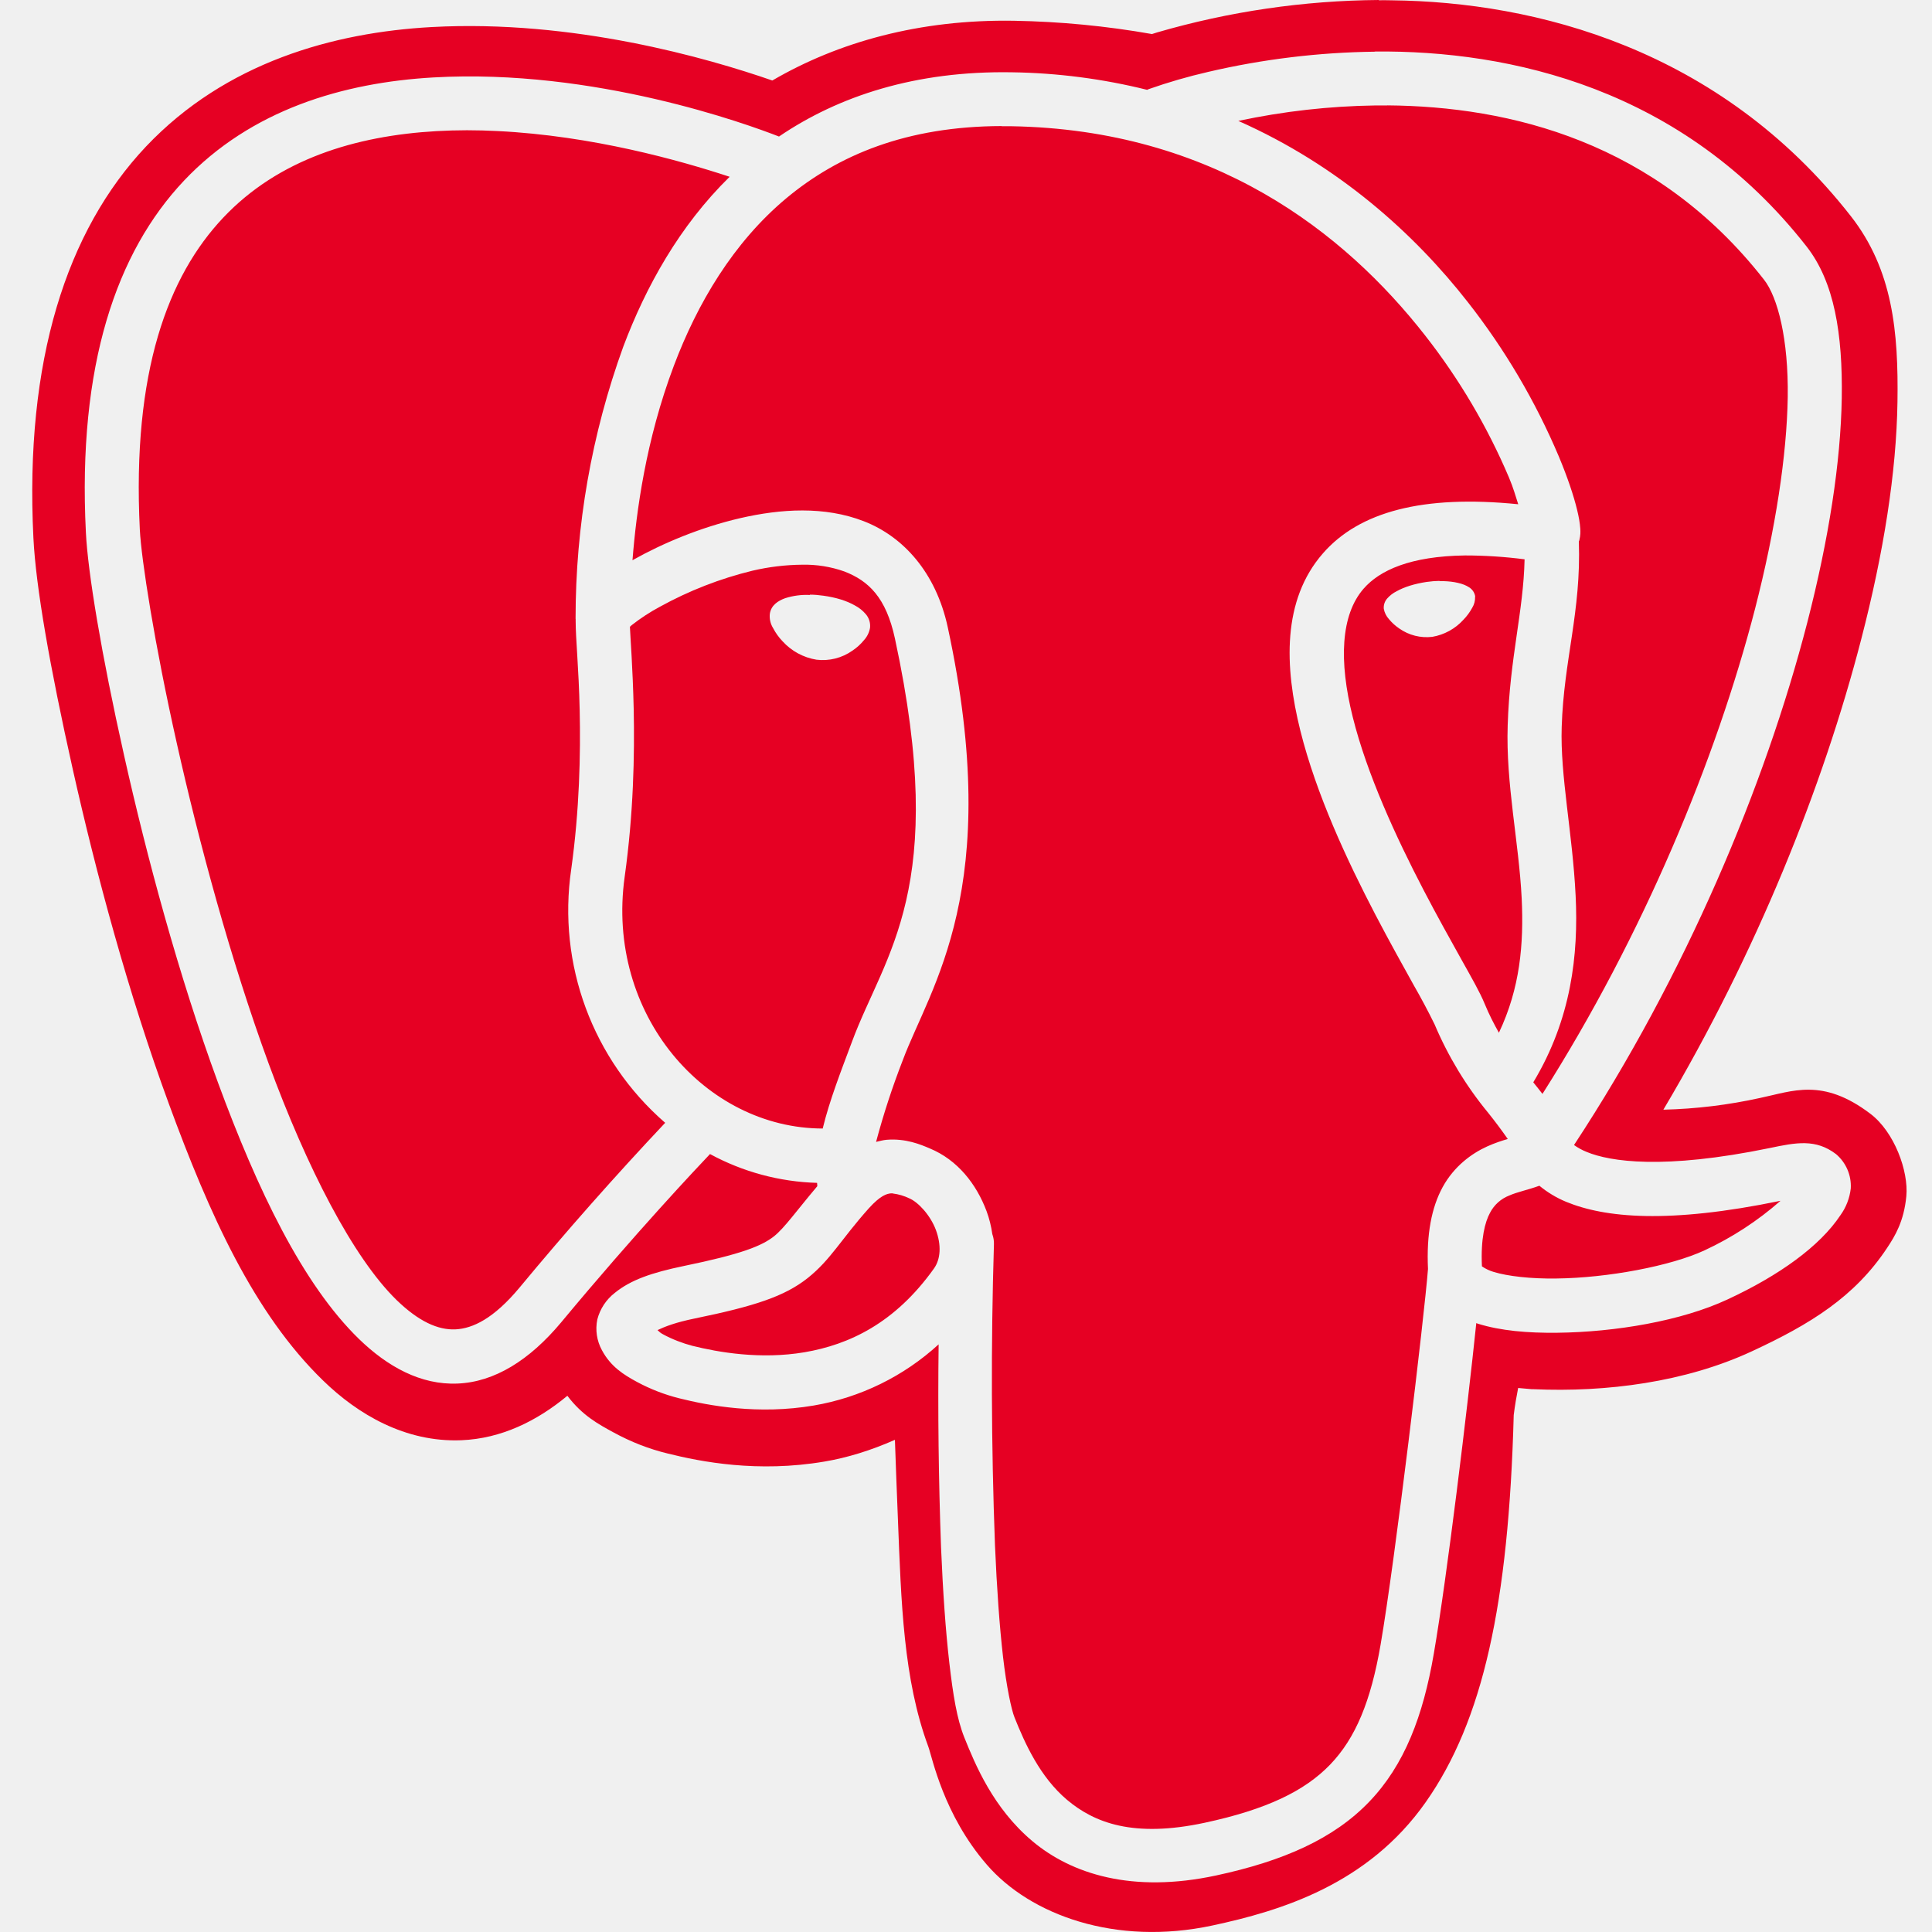
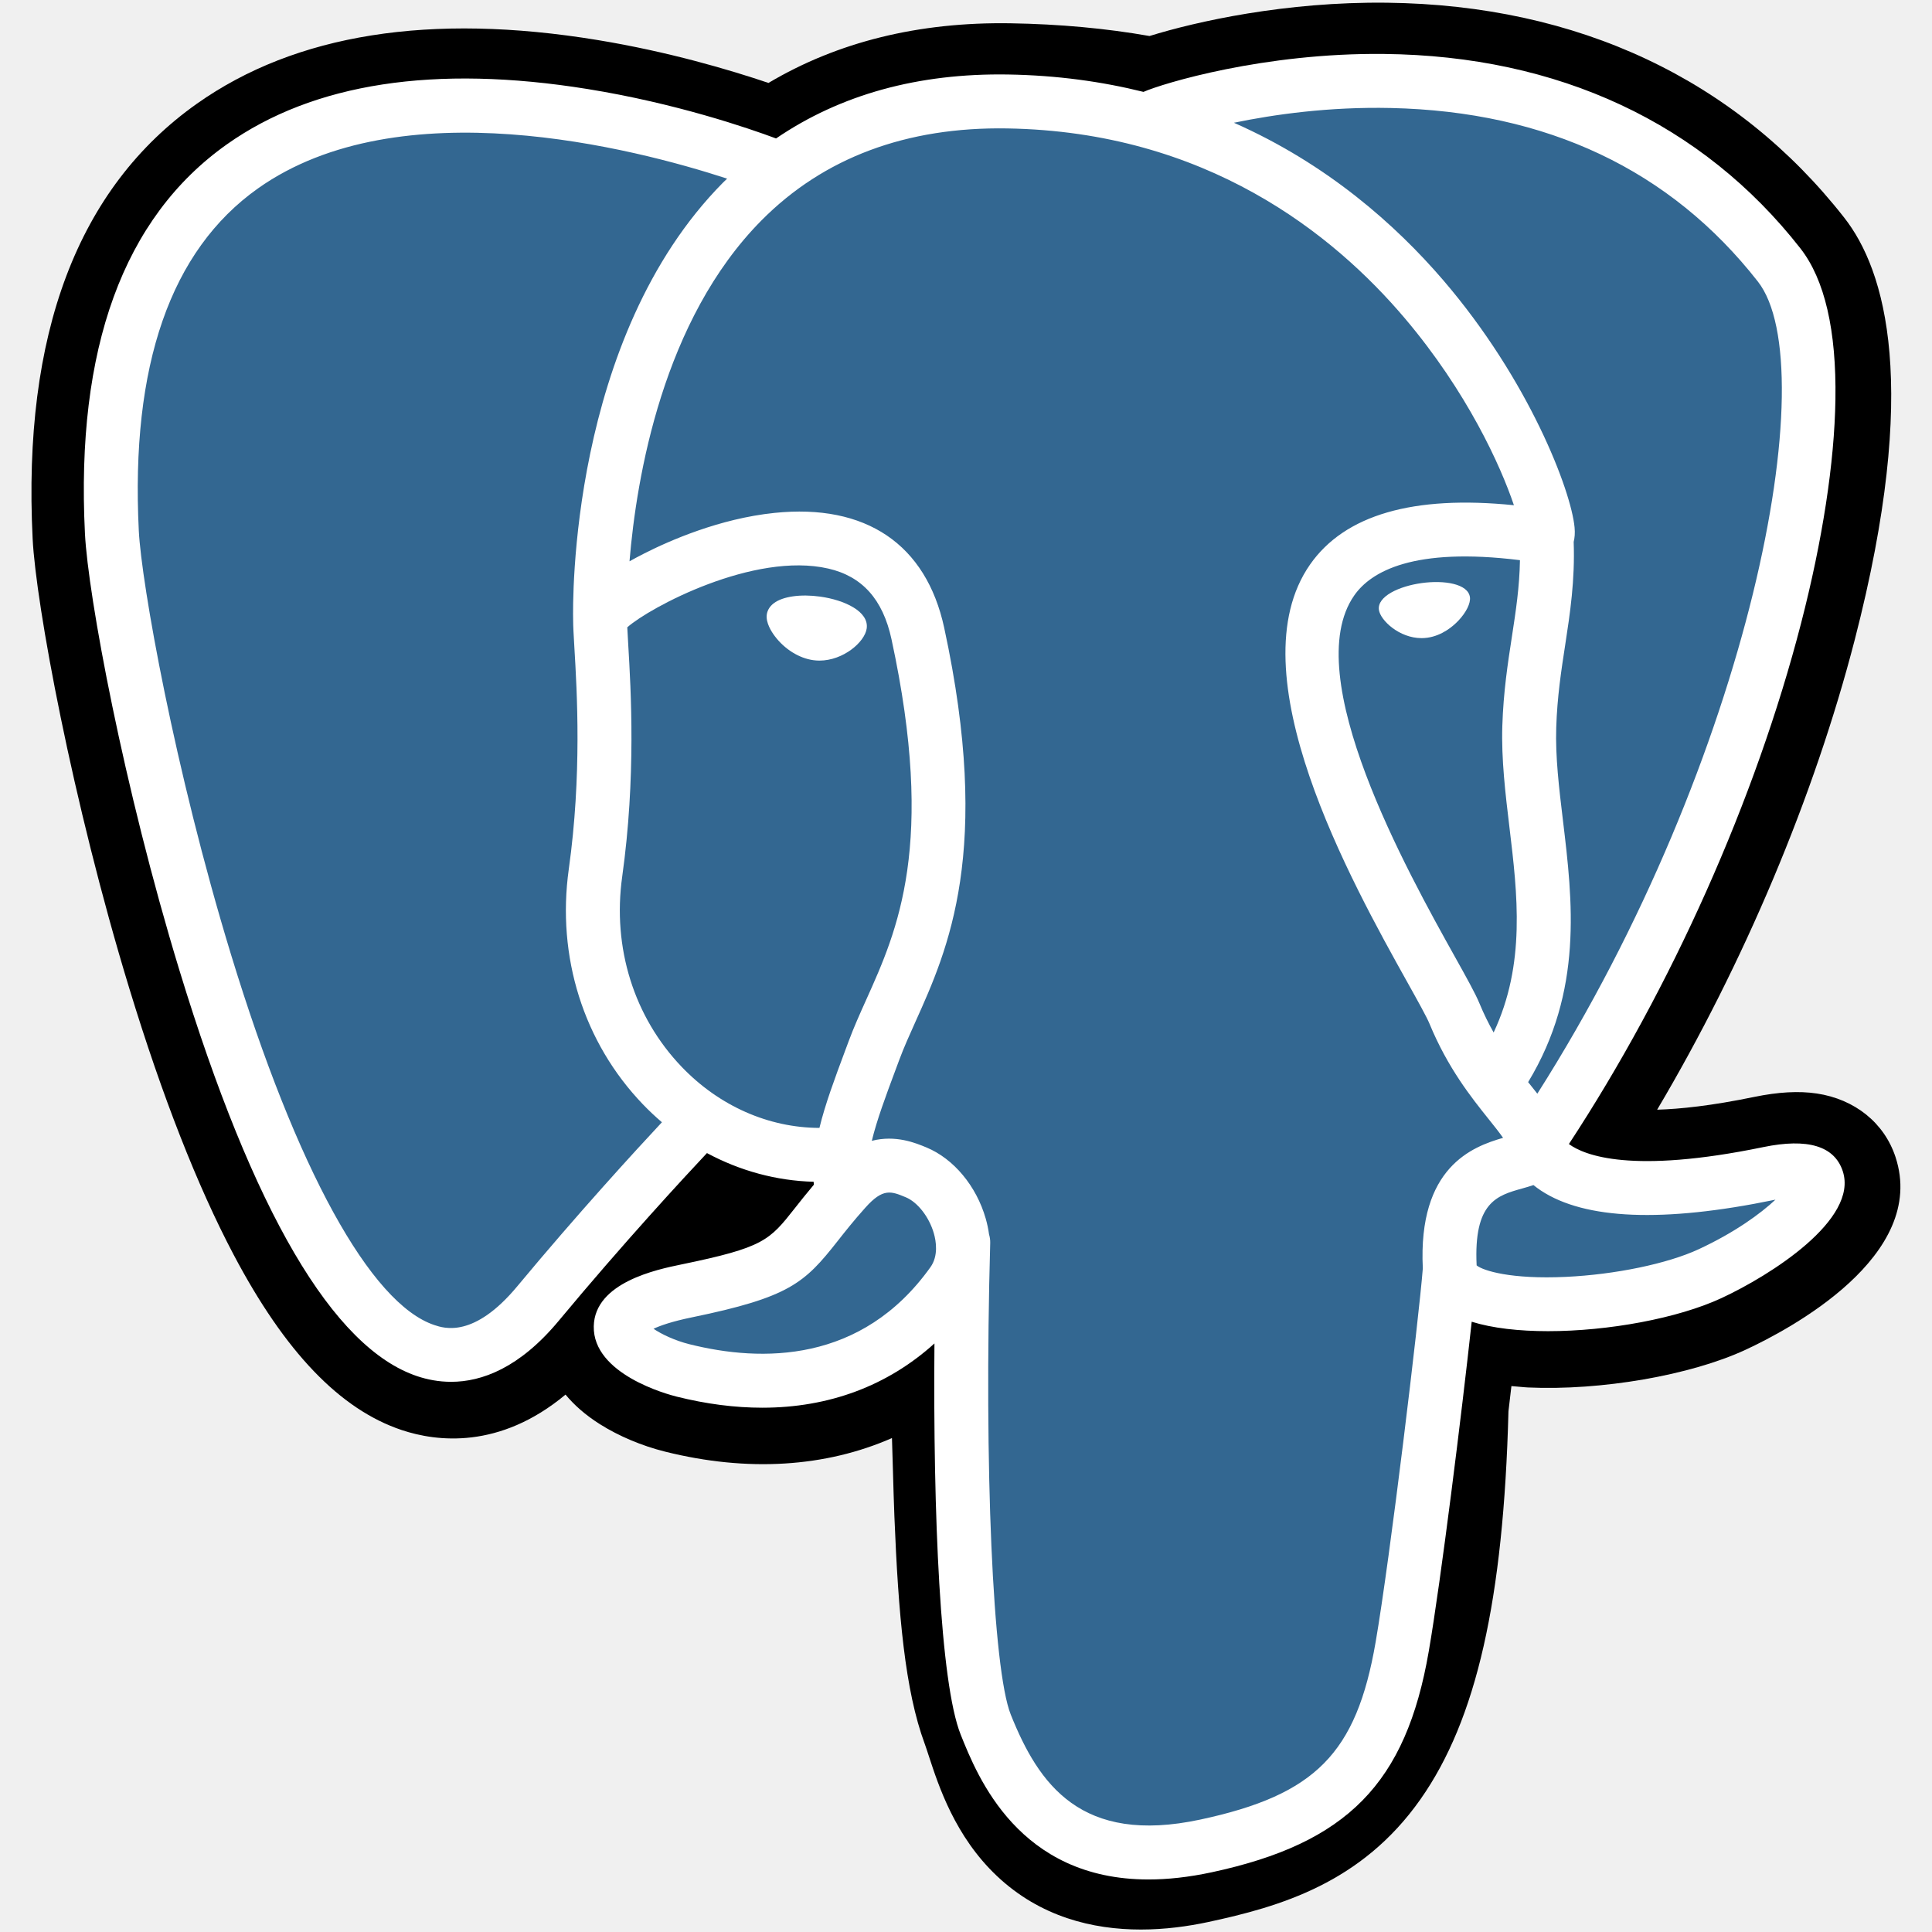
- <svg xmlns="http://www.w3.org/2000/svg" fill="#e60023" width="800px" height="800px" viewBox="0 0 24 24" role="img">
-   <path d="M17.128 0a10.134 10.134 0 0 0-2.755.403l-.063.02A10.922 10.922 0 0 0 12.6.258C11.422.238 10.41.524 9.594 1 8.79.721 7.122.24 5.364.336 4.14.403 2.804.775 1.814 1.82.827 2.865.305 4.482.415 6.682c.03.607.203 1.597.49 2.879s.69 2.783 1.193 4.152c.503 1.37 1.054 2.6 1.915 3.436.43.419 1.022.771 1.72.742.49-.02.933-.235 1.315-.552.186.245.385.352.566.451.228.125.45.21.68.266.413.103 1.12.241 1.948.1.282-.047.579-.139.875-.27.011.33.024.653.037.98.041 1.036.067 1.993.378 2.832.05.137.187.843.727 1.466.54.624 1.598 1.013 2.803.755.85-.182 1.931-.51 2.649-1.532.71-1.01 1.03-2.459 1.093-4.809.016-.127.035-.235.055-.336l.169.015h.02c.907.041 1.891-.088 2.713-.47.728-.337 1.279-.678 1.68-1.283.1-.15.21-.331.24-.643s-.149-.8-.446-1.025c-.595-.452-.969-.28-1.37-.197a6.27 6.27 0 0 1-1.202.146c1.156-1.947 1.985-4.015 2.458-5.845.28-1.08.437-2.076.45-2.947.013-.871-.058-1.642-.58-2.309C21.36.6 19.067.024 17.293.004c-.055-.001-.11-.002-.165-.001zm-.047.64c1.678-.016 3.822.455 5.361 2.422.346.442.449 1.088.437 1.884-.013.795-.16 1.747-.429 2.79-.522 2.02-1.508 4.375-2.897 6.488a.756.756 0 0 0 .158.086c.29.12.951.223 2.27-.048.332-.07.575-.117.827.075a.52.52 0 0 1 .183.425.704.704 0 0 1-.13.336c-.255.383-.758.746-1.403 1.045-.571.266-1.39.405-2.116.413-.364.004-.7-.024-.985-.113l-.018-.007c-.11 1.06-.363 3.153-.528 4.108-.132.77-.363 1.382-.804 1.84-.44.458-1.063.734-1.901.914-1.038.223-1.795-.017-2.283-.428-.487-.41-.71-.954-.844-1.287-.092-.23-.14-.528-.186-.926-.046-.398-.08-.885-.103-1.434a51.426 51.426 0 0 1-.03-2.523 3.061 3.061 0 0 1-1.552.76c-.689.117-1.304.002-1.671-.09a2.276 2.276 0 0 1-.52-.201c-.17-.091-.332-.194-.44-.397a.56.56 0 0 1-.057-.381.61.61 0 0 1 .218-.331c.198-.161.46-.251.855-.333.719-.148.97-.249 1.123-.37.13-.104.277-.314.537-.622a1.16 1.16 0 0 1-.003-.041 2.96 2.96 0 0 1-1.33-.358c-.15.158-.916.968-1.85 2.092-.393.47-.827.74-1.285.759-.458.02-.872-.211-1.224-.552-.703-.683-1.264-1.858-1.753-3.186-.488-1.328-.885-2.807-1.167-4.067-.283-1.26-.45-2.276-.474-2.766-.105-2.082.382-3.485 1.217-4.37.836-.885 1.982-1.22 3.099-1.284 2.005-.115 3.909.584 4.294.734.742-.504 1.698-.818 2.892-.798a7.39 7.39 0 0 1 1.681.218l.02-.009a6.854 6.854 0 0 1 .739-.214A9.626 9.626 0 0 1 17.08.642zm.152.67h-.146a8.74 8.74 0 0 0-1.704.192c1.246.552 2.187 1.402 2.85 2.25a8.44 8.44 0 0 1 1.132 1.92c.11.264.184.487.226.66.021.087.035.16.04.236.002.038.004.077-.012.144 0 .003-.005.01-.006.013.03.876-.187 1.47-.213 2.306-.02.606.135 1.318.173 2.095.036.73-.052 1.532-.526 2.319.04.048.076.096.114.144 1.254-1.975 2.158-4.16 2.64-6.023.258-1.003.395-1.912.407-2.632.01-.72-.124-1.242-.295-1.46-1.342-1.716-3.158-2.153-4.68-2.165zm-4.79.256c-1.182.003-2.03.36-2.673.895-.663.553-1.108 1.31-1.4 2.085-.347.92-.466 1.81-.513 2.414l.013-.008c.357-.2.826-.4 1.328-.516.502-.115 1.043-.151 1.533.039s.895.637 1.042 1.315c.704 3.257-.219 4.468-.559 5.382a9.61 9.61 0 0 0-.331 1.013c.043-.01.086-.022.129-.026.24-.02.428.06.54.108.342.142.577.44.704.78.033.089.057.185.071.284a.336.336 0 0 1 .02.127 55.14 55.14 0 0 0 .013 3.738c.023.538.057 1.012.1 1.386.043.373.104.657.143.753.128.32.315.739.653 1.024.338.284.823.474 1.709.284.768-.165 1.242-.394 1.559-.723.316-.329.505-.787.626-1.488.181-1.05.545-4.095.589-4.668-.02-.432.044-.764.182-1.017.142-.26.362-.419.552-.505.095-.043.184-.072.257-.093a5.956 5.956 0 0 0-.243-.325 4.456 4.456 0 0 1-.666-1.099 8.296 8.296 0 0 0-.257-.483c-.133-.24-.301-.54-.477-.877-.352-.675-.735-1.493-.934-2.29-.198-.796-.227-1.62.281-2.201.45-.516 1.24-.73 2.426-.61-.035-.105-.056-.192-.115-.332a7.817 7.817 0 0 0-1.041-1.764c-1.005-1.285-2.632-2.559-5.146-2.6h-.115zm-6.642.052c-.127 0-.254.004-.38.011-1.01.058-1.965.351-2.648 1.075-.684.724-1.134 1.911-1.036 3.876.019.372.181 1.414.459 2.652.277 1.238.67 2.695 1.142 3.982.473 1.287 1.046 2.407 1.59 2.937.274.265.512.372.728.363.217-.01.478-.135.797-.518a43.244 43.244 0 0 1 1.81-2.048 3.497 3.497 0 0 1-1.167-3.15c.103-.739.117-1.43.105-1.976-.012-.532-.05-.886-.05-1.107a.336.336 0 0 1 0-.019v-.005l-.001-.006v-.001a9.893 9.893 0 0 1 .592-3.376c.28-.744.697-1.5 1.322-2.112-.614-.202-1.704-.51-2.884-.568a7.603 7.603 0 0 0-.38-.01zM18.199 6.9c-.679.009-1.06.184-1.26.413-.283.325-.31.895-.134 1.597.175.703.537 1.489.877 2.142.17.327.335.621.468.86.134.24.232.41.292.555.055.134.116.252.178.362.263-.555.31-1.1.283-1.668-.035-.703-.198-1.422-.174-2.15.027-.851.195-1.405.21-2.063a5.793 5.793 0 0 0-.74-.048zm-8.234.115a2.82 2.82 0 0 0-.616.074 4.665 4.665 0 0 0-1.153.449 2.417 2.417 0 0 0-.349.228l-.022.02c.006.146.035.5.047 1.021.012.57-.002 1.297-.112 2.084-.239 1.71 1.002 3.126 2.46 3.128.085-.351.225-.707.365-1.082.406-1.094 1.205-1.892.532-5.006-.11-.51-.328-.716-.628-.832a1.474 1.474 0 0 0-.524-.084zm7.917.204h.05c.066.002.127.009.18.022.054.012.1.03.138.055a.164.164 0 0 1 .075.11l-.001.008h.001-.001a.24.24 0 0 1-.035.135.668.668 0 0 1-.11.15.677.677 0 0 1-.386.212.59.59 0 0 1-.41-.103.608.608 0 0 1-.13-.118.26.26 0 0 1-.063-.127.17.17 0 0 1 .042-.128.384.384 0 0 1 .117-.09c.096-.054.226-.094.373-.116.055-.008.109-.012.16-.013zm-7.82.168c.053 0 .109.005.166.013.153.021.289.062.393.122a.446.446 0 0 1 .133.106.223.223 0 0 1 .054.17.302.302 0 0 1-.075.154.649.649 0 0 1-.143.13.64.64 0 0 1-.448.113.728.728 0 0 1-.42-.228.71.71 0 0 1-.118-.164.28.28 0 0 1-.041-.177c.015-.108.104-.164.191-.195a.866.866 0 0 1 .307-.04zm9.06 7.343l-.003.001c-.147.053-.268.075-.37.12a.452.452 0 0 0-.239.214c-.063.115-.117.319-.101.666a.51.51 0 0 0 .148.07c.171.052.458.086.778.081.638-.007 1.423-.156 1.84-.35a3.95 3.95 0 0 0 .943-.615h-.001c-1.393.288-2.18.211-2.663.012a1.315 1.315 0 0 1-.332-.2zm-8.031.094h-.021c-.053.005-.13.023-.279.188-.348.39-.47.635-.757.864-.287.228-.66.35-1.405.503-.236.048-.371.101-.461.144.029.024.026.03.07.053.109.06.249.113.362.142.32.08.846.173 1.395.08.549-.094 1.12-.357 1.607-1.04.084-.118.093-.292.024-.479-.07-.187-.223-.348-.331-.393a.653.653 0 0 0-.204-.06z" />
+ <svg xmlns="http://www.w3.org/2000/svg" width="800px" height="800px" viewBox="-4 0 264 264" version="1.1" preserveAspectRatio="xMidYMid">
+   <g>
+     <path d="M255.008,158.086 C253.473,153.437 249.452,150.199 244.252,149.422 C241.8,149.056 238.992,149.212 235.669,149.897 C229.877,151.092 225.58,151.547 222.444,151.635 C234.281,131.65 243.906,108.86 249.447,87.407 C258.406,52.718 253.619,36.915 248.024,29.767 C233.217,10.848 211.614,0.683 185.552,0.372 C171.649,0.202 159.444,2.947 153.077,4.921 C147.149,3.875 140.775,3.291 134.086,3.183 C121.55,2.983 110.473,5.716 101.008,11.333 C95.767,9.561 87.358,7.063 77.646,5.469 C54.804,1.719 36.394,4.641 22.928,14.154 C6.622,25.672 -0.937,45.684 0.461,73.634 C0.905,82.508 5.869,109.508 13.685,135.114 C18.177,149.832 22.967,162.054 27.922,171.444 C34.949,184.759 42.468,192.6 50.909,195.416 C55.64,196.992 64.236,198.096 73.277,190.567 C74.423,191.954 75.952,193.333 77.981,194.614 C80.558,196.239 83.709,197.567 86.856,198.354 C98.197,201.189 108.82,200.48 117.883,196.506 C117.939,198.118 117.982,199.658 118.018,200.988 C118.079,203.145 118.138,205.26 118.217,207.238 C118.754,220.612 119.664,231.011 122.36,238.287 C122.508,238.688 122.707,239.297 122.917,239.944 C124.262,244.062 126.511,250.956 132.233,256.355 C138.158,261.948 145.325,263.663 151.889,263.663 C155.181,263.663 158.322,263.231 161.077,262.641 C170.897,260.536 182.05,257.33 190.118,245.842 C197.746,234.982 201.454,218.625 202.125,192.851 C202.212,192.123 202.292,191.427 202.369,190.764 C202.422,190.316 202.475,189.859 202.529,189.402 L204.326,189.56 L204.789,189.591 C214.791,190.047 227.021,187.926 234.532,184.437 C240.467,181.683 259.486,171.642 255.008,158.086" fill="#000000">
+ 
+ </path>
+     <path d="M237.906,160.722 C208.166,166.857 206.121,156.788 206.121,156.788 C237.522,110.195 250.648,51.052 239.32,36.577 C208.417,-2.908 154.922,15.766 154.029,16.25 L153.742,16.302 C147.866,15.082 141.291,14.356 133.9,14.235 C120.444,14.014 110.236,17.763 102.49,23.637 C102.49,23.637 7.06,-15.677 11.499,73.081 C12.443,91.963 38.563,215.954 69.717,178.503 C81.104,164.808 92.106,153.229 92.106,153.229 C97.571,156.859 104.113,158.711 110.971,158.046 L111.504,157.594 C111.338,159.294 111.414,160.957 111.717,162.926 C103.691,171.893 106.05,173.467 90.006,176.77 C73.771,180.116 83.308,186.072 89.535,187.629 C97.084,189.517 114.548,192.191 126.348,175.672 L125.878,177.557 C129.022,180.076 131.23,193.94 130.86,206.509 C130.49,219.077 130.243,227.706 132.721,234.446 C135.199,241.186 137.668,256.351 158.76,251.832 C176.383,248.055 185.516,238.268 186.787,221.943 C187.688,210.336 189.729,212.052 189.857,201.675 L191.494,196.763 C193.381,181.03 191.794,175.954 202.651,178.315 L205.29,178.547 C213.282,178.91 223.741,177.261 229.88,174.408 C243.098,168.274 250.938,158.031 237.904,160.722 L237.906,160.722" fill="#336791">
+ 
+ </path>
+     <path d="M108.076,81.525 C105.397,81.152 102.969,81.497 101.741,82.427 C101.05,82.95 100.837,83.556 100.779,83.973 C100.625,85.078 101.4,86.3 101.875,86.93 C103.221,88.714 105.187,89.94 107.133,90.21 C107.415,90.249 107.696,90.268 107.975,90.268 C111.22,90.268 114.171,87.741 114.431,85.876 C114.756,83.54 111.365,81.983 108.076,81.525" fill="#FFFFFF">
+ 
+ </path>
+     <path d="M196.86,81.599 L196.86,81.599 C196.604,79.768 193.346,79.246 190.254,79.676 C187.166,80.106 184.172,81.5 184.422,83.335 C184.623,84.762 187.199,87.198 190.249,87.198 C190.507,87.198 190.767,87.181 191.029,87.144 C193.065,86.862 194.559,85.569 195.268,84.824 C196.35,83.688 196.975,82.422 196.86,81.599" fill="#FFFFFF">
+ 
+ </path>
+     <path d="M247.802,160.025 C246.668,156.596 243.018,155.493 236.954,156.745 C218.949,160.461 212.501,157.887 210.384,156.328 C224.379,135.007 235.892,109.236 242.103,85.191 C245.045,73.801 246.67,63.223 246.803,54.602 C246.95,45.138 245.338,38.184 242.014,33.936 C228.612,16.811 208.942,7.625 185.132,7.373 C168.763,7.189 154.933,11.378 152.252,12.556 C146.606,11.152 140.451,10.29 133.75,10.18 C121.462,9.981 110.84,12.923 102.046,18.919 C98.226,17.498 88.354,14.109 76.281,12.164 C55.409,8.803 38.823,11.35 26.987,19.735 C12.864,29.741 6.344,47.627 7.607,72.894 C8.032,81.396 12.876,107.548 20.52,132.593 C30.582,165.557 41.519,184.218 53.028,188.057 C54.375,188.506 55.929,188.82 57.641,188.82 C61.839,188.82 66.986,186.928 72.341,180.49 C81.236,169.789 89.541,160.822 92.602,157.564 C97.126,159.992 102.096,161.348 107.179,161.484 C107.188,161.617 107.202,161.75 107.214,161.882 C106.194,163.092 105.357,164.152 104.644,165.057 C101.122,169.528 100.389,170.459 89.052,172.793 C85.827,173.459 77.261,175.224 77.136,181.228 C77,187.788 87.261,190.543 88.43,190.835 C92.504,191.855 96.429,192.358 100.172,192.358 C109.275,192.357 117.286,189.366 123.688,183.577 C123.491,206.963 124.466,230.007 127.274,237.028 C129.573,242.776 135.192,256.823 152.938,256.822 C155.542,256.822 158.408,256.519 161.561,255.843 C180.082,251.872 188.125,243.687 191.236,225.64 C192.901,215.995 195.758,192.964 197.102,180.61 C199.938,181.495 203.589,181.9 207.536,181.899 C215.768,181.899 225.267,180.15 231.224,177.385 C237.916,174.277 249.992,166.651 247.802,160.025 L247.802,160.025 Z M203.696,76.545 C203.635,80.192 203.133,83.503 202.601,86.959 C202.028,90.676 201.436,94.519 201.287,99.184 C201.14,103.724 201.707,108.445 202.255,113.009 C203.363,122.228 204.5,131.721 200.099,141.087 C199.415,139.872 198.754,138.546 198.149,137.078 C197.602,135.752 196.414,133.622 194.77,130.674 C188.37,119.198 173.385,92.324 181.056,81.358 C183.341,78.094 189.14,74.738 203.696,76.545 L203.696,76.545 Z M186.052,14.758 C207.386,15.229 224.261,23.21 236.21,38.478 C245.374,50.189 235.283,103.476 206.07,149.447 C205.781,149.08 205.488,148.71 205.184,148.33 C205.063,148.178 204.939,148.024 204.814,147.868 C212.363,135.401 210.887,123.066 209.573,112.13 C209.033,107.642 208.524,103.403 208.653,99.421 C208.787,95.2 209.345,91.581 209.885,88.081 C210.548,83.768 211.223,79.305 211.037,74.044 C211.176,73.492 211.232,72.84 211.159,72.066 C210.684,67.021 204.924,51.922 193.184,38.255 C186.762,30.781 177.397,22.416 164.61,16.774 C170.11,15.634 177.631,14.571 186.052,14.758 L186.052,14.758 Z M66.674,175.778 C60.774,182.872 56.7,181.512 55.36,181.066 C46.629,178.154 36.5,159.702 27.569,130.442 C19.841,105.124 15.325,79.665 14.967,72.526 C13.839,49.948 19.312,34.213 31.235,25.757 C50.639,11.997 82.541,20.233 95.36,24.41 C95.176,24.592 94.984,24.762 94.802,24.947 C73.766,46.191 74.265,82.488 74.317,84.706 C74.315,85.562 74.387,86.774 74.485,88.441 C74.847,94.546 75.521,105.908 73.721,118.775 C72.049,130.732 75.735,142.435 83.832,150.884 C84.67,151.758 85.545,152.58 86.449,153.352 C82.845,157.212 75.012,165.748 66.674,175.778 L66.674,175.778 Z M89.153,145.785 C82.627,138.975 79.663,129.503 81.02,119.796 C82.92,106.203 82.219,94.365 81.842,88.005 C81.789,87.115 81.743,86.335 81.715,85.72 C84.788,82.995 99.029,75.365 109.184,77.692 C113.819,78.753 116.643,81.909 117.817,87.337 C123.893,115.44 118.621,127.153 114.385,136.566 C113.512,138.505 112.687,140.338 111.983,142.234 L111.437,143.7 C110.055,147.406 108.769,150.852 107.972,154.124 C101.034,154.103 94.285,151.14 89.153,145.785 L89.153,145.785 Z M90.218,183.685 C88.192,183.179 86.37,182.3 85.301,181.571 C86.194,181.15 87.783,180.579 90.539,180.012 C103.876,177.266 105.936,175.328 110.434,169.617 C111.465,168.308 112.634,166.823 114.253,165.015 C114.253,165.014 114.254,165.014 114.255,165.013 C116.666,162.313 117.769,162.771 119.769,163.601 C121.39,164.272 122.969,166.303 123.609,168.539 C123.912,169.595 124.252,171.6 123.139,173.159 C113.743,186.315 100.051,186.146 90.218,183.685 L90.218,183.685 Z M160.017,248.637 C143.701,252.133 137.924,243.808 134.117,234.291 C131.66,228.147 130.452,200.44 131.309,169.844 C131.32,169.437 131.262,169.043 131.15,168.674 C131.052,167.96 130.902,167.238 130.694,166.512 C129.42,162.06 126.315,158.336 122.59,156.792 C121.11,156.179 118.394,155.054 115.13,155.889 C115.826,153.021 117.033,149.782 118.342,146.275 L118.891,144.8 C119.509,143.137 120.285,141.414 121.105,139.59 C125.538,129.742 131.609,116.253 125.02,85.78 C122.552,74.366 114.31,68.792 101.816,70.087 C94.325,70.862 87.473,73.884 84.055,75.617 C83.32,75.989 82.648,76.349 82.02,76.699 C82.974,65.199 86.578,43.707 100.061,30.11 C108.549,21.549 119.854,17.321 133.628,17.549 C160.769,17.993 178.172,31.921 187.994,43.528 C196.458,53.529 201.041,63.604 202.87,69.037 C189.115,67.639 179.76,70.354 175.018,77.134 C164.701,91.882 180.662,120.506 188.333,134.263 C189.74,136.784 190.954,138.963 191.336,139.889 C193.834,145.943 197.068,149.985 199.429,152.935 C200.153,153.839 200.855,154.716 201.389,155.482 C197.223,156.683 189.74,159.458 190.422,173.329 C189.872,180.289 185.961,212.875 183.974,224.388 C181.351,239.598 175.754,245.263 160.017,248.637 L160.017,248.637 Z M228.121,170.701 C223.861,172.678 216.732,174.162 209.96,174.48 C202.479,174.83 198.672,173.642 197.776,172.911 C197.355,164.267 200.573,163.364 203.978,162.408 C204.513,162.257 205.035,162.111 205.539,161.935 C205.852,162.19 206.195,162.443 206.571,162.691 C212.583,166.659 223.306,167.087 238.445,163.962 C238.5,163.951 238.556,163.94 238.611,163.929 C236.569,165.838 233.075,168.4 228.121,170.701 L228.121,170.701 Z" fill="#FFFFFF">
+ 
+ </path>
+   </g>
</svg>
